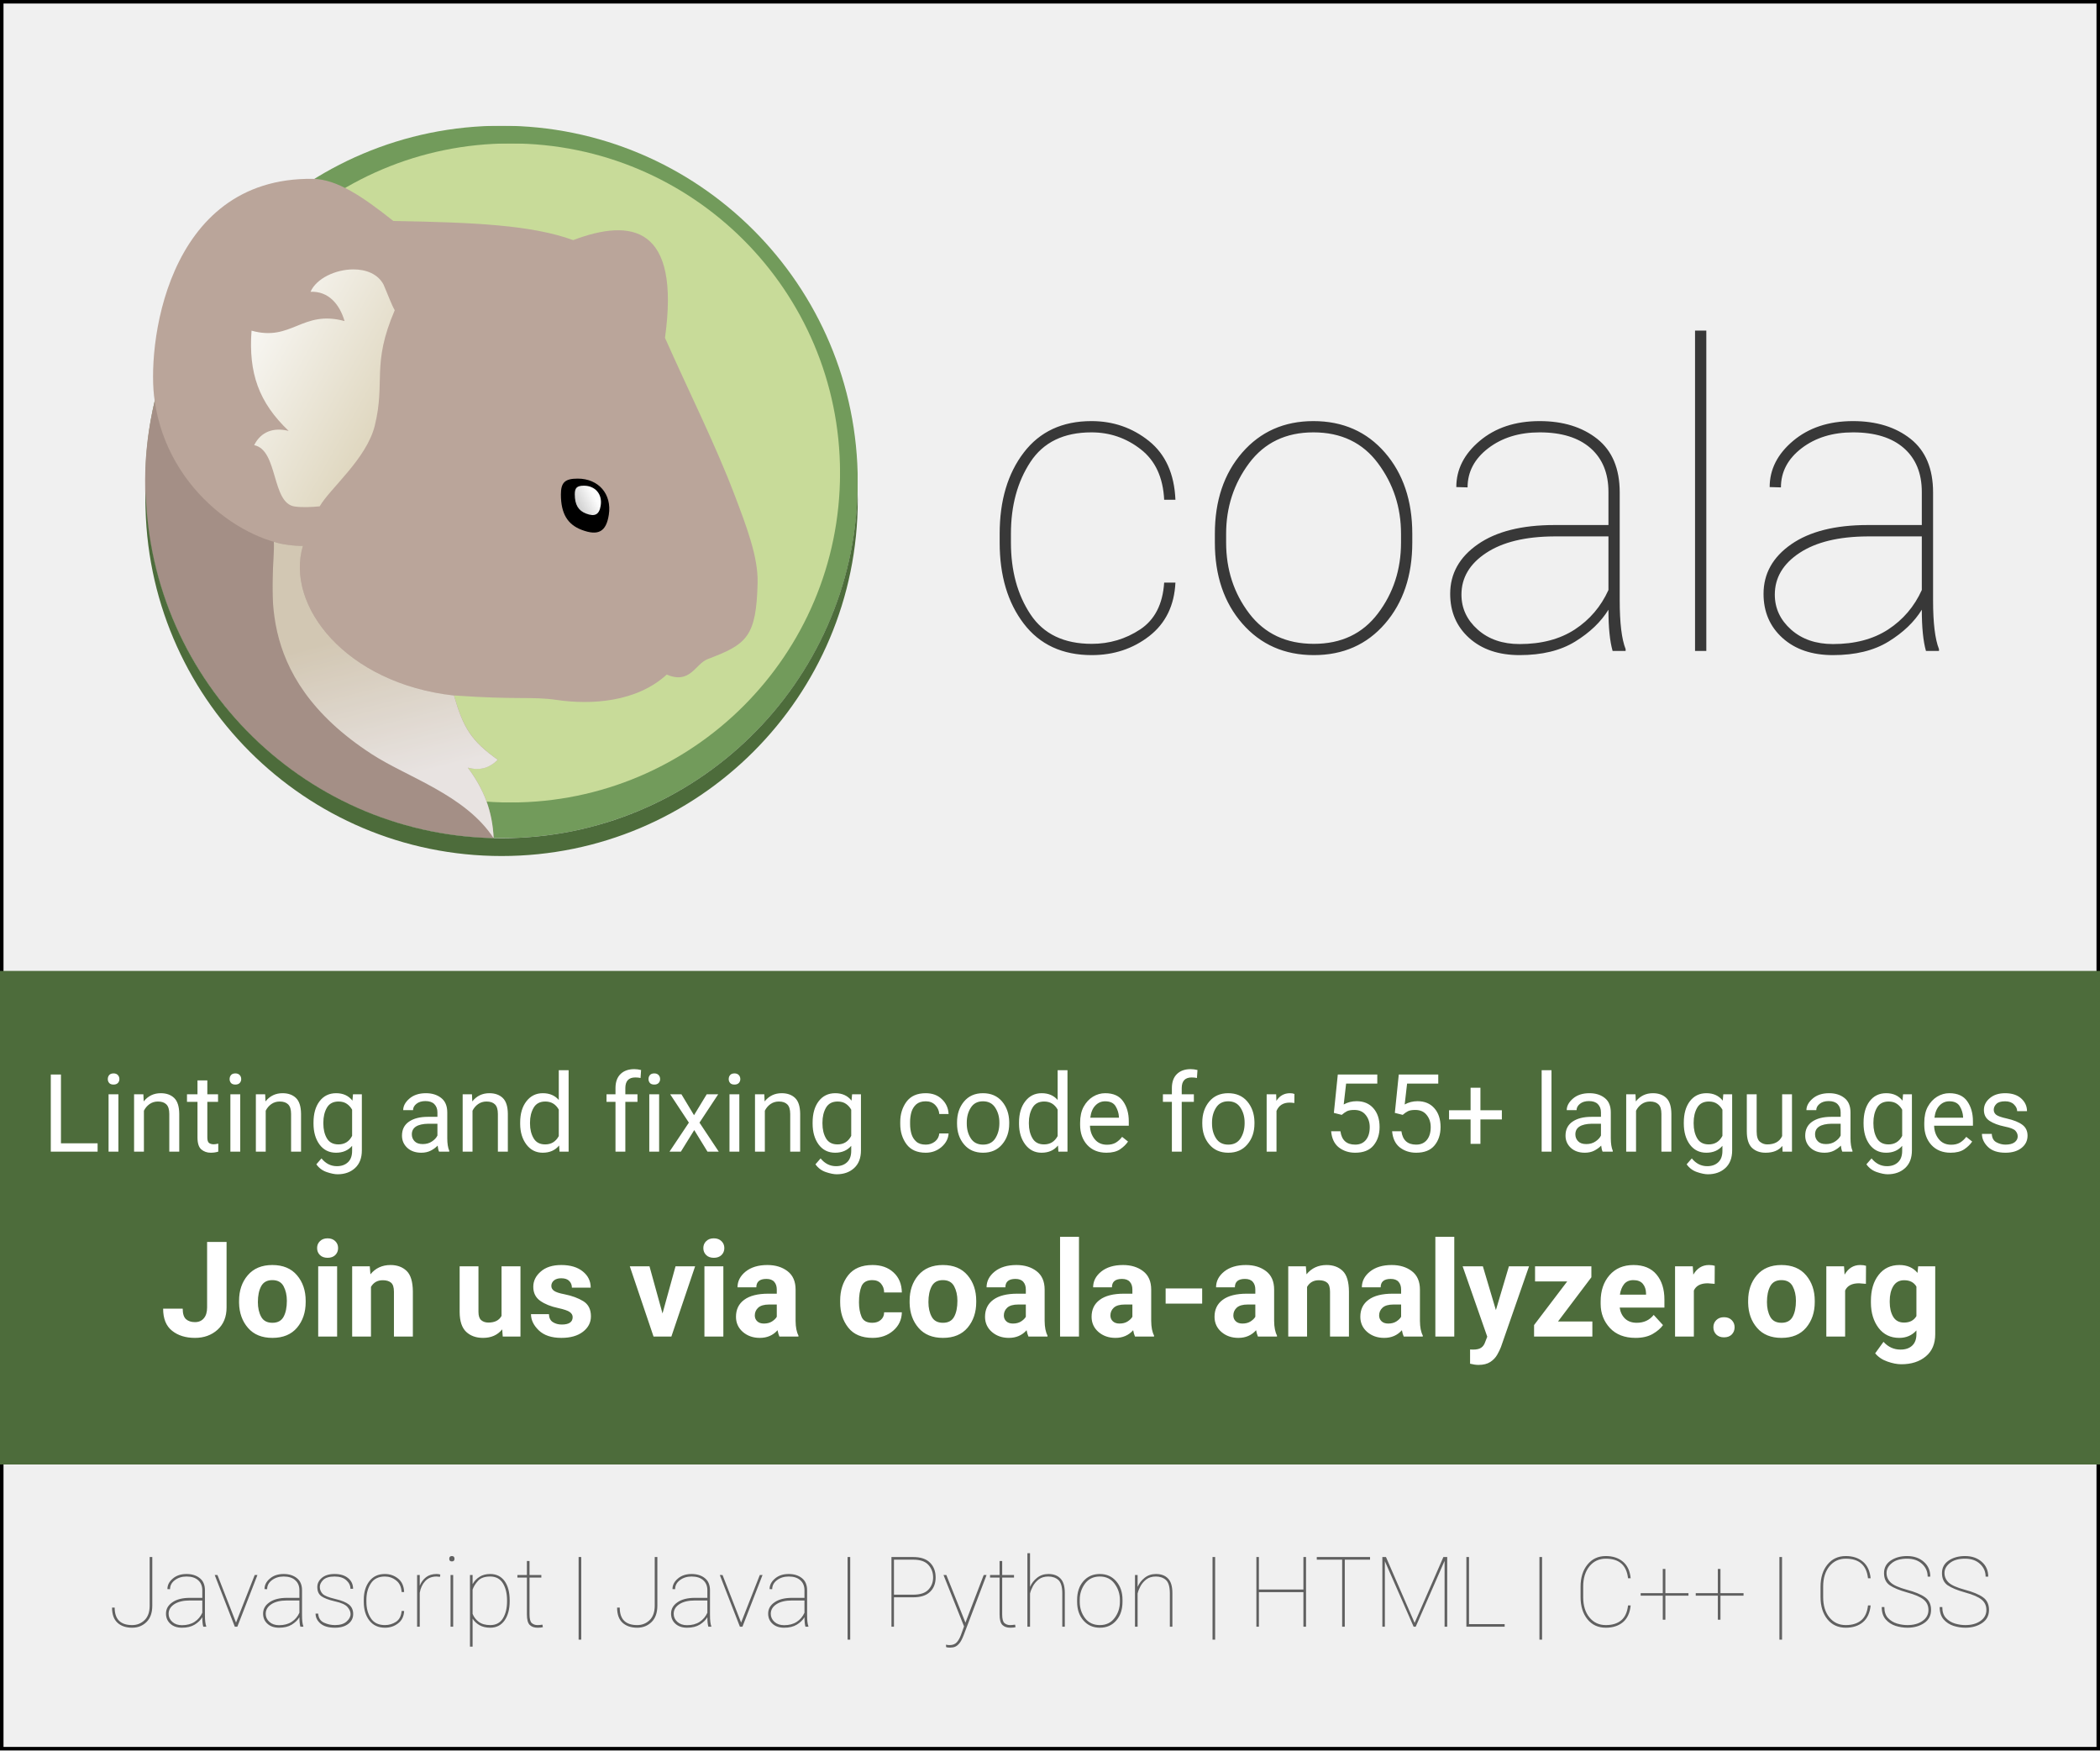
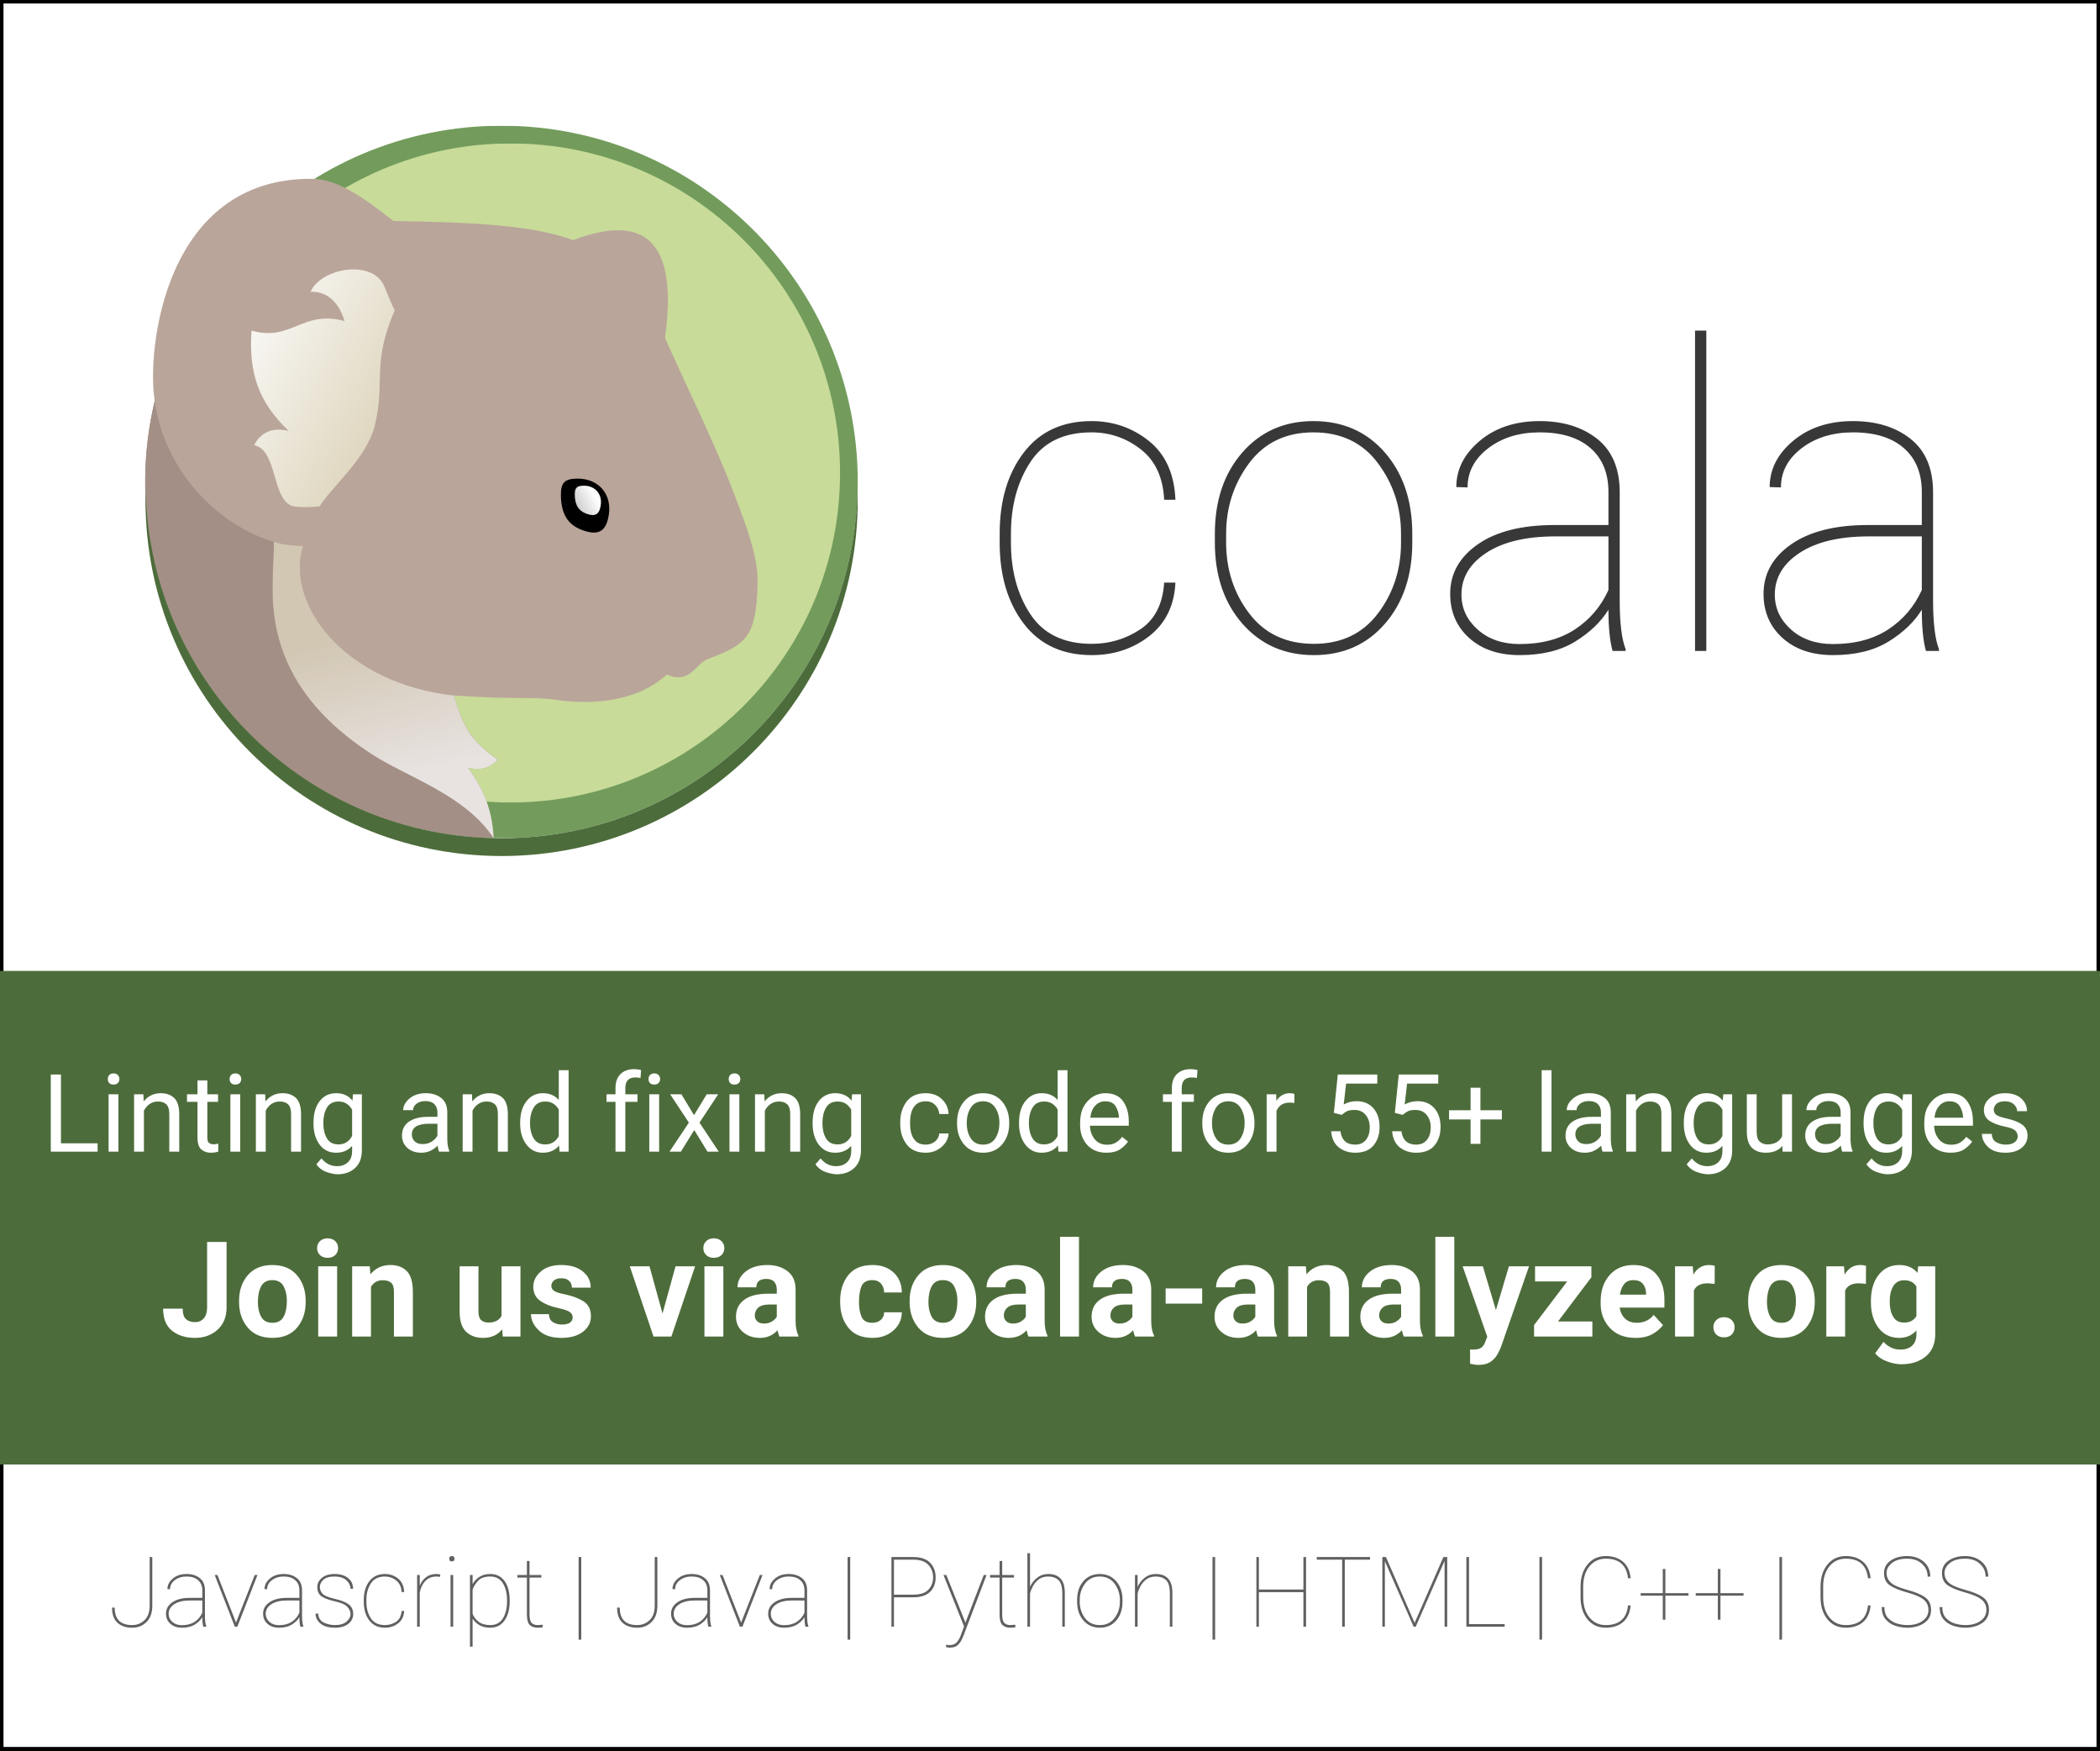
<svg xmlns="http://www.w3.org/2000/svg" id="svg2" version="1.1" xml:space="preserve" width="375" height="312.5" viewBox="0 0 375 312.5">
  <defs id="defs6">
    <clipPath clipPathUnits="userSpaceOnUse" id="clipPath16">
      <path d="M 0,250 300,250 300,0 0,0 0,250 Z" id="path18" />
    </clipPath>
    <clipPath clipPathUnits="userSpaceOnUse" id="clipPath28">
      <path d="M 0,250 300,250 300,0 0,0 0,250 Z" id="path30" />
    </clipPath>
    <clipPath clipPathUnits="userSpaceOnUse" id="clipPath36">
      <path d="m 20.778,232.044 101.759,0 0,-101.758 -101.759,0 0,101.758 z" id="path38" />
    </clipPath>
    <clipPath clipPathUnits="userSpaceOnUse" id="clipPath52">
      <path d="m 25.881,229.514 94.126,0 0,-94.126 -94.126,0 0,94.126 z" id="path54" />
    </clipPath>
    <clipPath clipPathUnits="userSpaceOnUse" id="clipPath72">
      <path d="m 20.728,192.733 50.376,0 0,-62.449 -50.376,0 0,62.449 z" id="path74" />
    </clipPath>
    <clipPath clipPathUnits="userSpaceOnUse" id="clipPath88">
      <path d="m 38.925,172.614 32.178,0 0,-42.33 -32.178,0 0,42.33 z" id="path90" />
    </clipPath>
    <clipPath clipPathUnits="userSpaceOnUse" id="clipPath92">
      <path d="m 43.272,172.035 c -2.54,-8.525 6.106,-19.647 21.579,-21.368 1.347,-4.658 2.457,-6.462 6.252,-9.182 -1.205,-1.194 -2.551,-1.576 -4.272,-1.124 2.31,-3.103 3.514,-6.192 3.69,-10.077 -4.016,6.166 -12.364,8.724 -17.388,11.993 -17.694,11.449 -13.734,25.106 -14.013,30.337 1.134,-0.37 2.952,-0.613 4.152,-0.579" id="path94" />
    </clipPath>
    <linearGradient x1="0" y1="0" x2="1" y2="0" gradientUnits="userSpaceOnUse" gradientTransform="matrix(-5.186089,20.5107,-20.5107,-5.186089,58.23734,139.1972)" spreadMethod="pad" id="linearGradient96">
      <stop style="stop-opacity:1;stop-color:#fcfcfc" offset="0" id="stop98" />
      <stop style="stop-opacity:1;stop-color:#e0d8c1" offset="1" id="stop100" />
    </linearGradient>
    <clipPath clipPathUnits="userSpaceOnUse" id="clipPath120">
      <path d="m 81.887,215.708 c 6.093,-2.203 9.975,-6.275 13.112,-13.958 l 0,0 c 1.651,11.532 -1.618,15.375 -6.737,15.375 l 0,0 c -1.919,0 -4.098,-0.539 -6.375,-1.417" id="path122" />
    </clipPath>
    <linearGradient x1="0" y1="0" x2="1" y2="0" gradientUnits="userSpaceOnUse" gradientTransform="matrix(20.38062,14.78678,-14.78678,20.38062,84.48385,205.8573)" spreadMethod="pad" id="linearGradient132">
      <stop style="stop-opacity:1;stop-color:#ffffff" offset="0" id="stop134" />
      <stop style="stop-opacity:0;stop-color:#ffffff" offset="1" id="stop136" />
    </linearGradient>
    <mask maskUnits="userSpaceOnUse" x="0" y="0" width="1" height="1" id="mask138">
      <g id="g140">
        <g id="g142">
          <g id="g144">
            <g id="g146">
              <path d="m -32768,32767 65535,0 0,-65535 -65535,0 0,65535 z" style="fill:url(#linearGradient132);stroke:none" id="path148" />
            </g>
          </g>
        </g>
      </g>
    </mask>
    <linearGradient x1="0" y1="0" x2="1" y2="0" gradientUnits="userSpaceOnUse" gradientTransform="matrix(20.38062,14.78678,-14.78678,20.38062,84.48385,205.8573)" spreadMethod="pad" id="linearGradient154">
      <stop style="stop-opacity:1;stop-color:#6c5852" offset="0" id="stop156" />
      <stop style="stop-opacity:1;stop-color:#6c5852" offset="1" id="stop158" />
    </linearGradient>
    <clipPath clipPathUnits="userSpaceOnUse" id="clipPath166">
      <path d="M 0,250 300,250 300,0 0,0 0,250 Z" id="path168" />
    </clipPath>
    <clipPath clipPathUnits="userSpaceOnUse" id="clipPath174">
      <path d="m 56.189,218.441 25.697,0 0,-6.739 -25.697,0 0,6.739 z" id="path176" />
    </clipPath>
    <clipPath clipPathUnits="userSpaceOnUse" id="clipPath178">
      <path d="m 62.161,211.702 c -1.874,3.015 -4.425,5.577 -5.972,6.739 11.616,-0.208 19.721,-0.572 25.697,-2.733 -0.041,-1.233 -0.068,-1.641 -0.022,-3.962 -3.11,-0.069 -18.417,-0.005 -19.703,-0.044 z" id="path180" />
    </clipPath>
    <linearGradient x1="0" y1="0" x2="1" y2="0" gradientUnits="userSpaceOnUse" gradientTransform="matrix(2.648979,-7.19541,7.19541,2.648979,66.87176,222.9584)" spreadMethod="pad" id="linearGradient186">
      <stop style="stop-opacity:1;stop-color:#ffffff" offset="0" id="stop188" />
      <stop style="stop-opacity:0;stop-color:#ffffff" offset="1" id="stop190" />
    </linearGradient>
    <mask maskUnits="userSpaceOnUse" x="0" y="0" width="1" height="1" id="mask192">
      <g id="g194">
        <g id="g196">
          <g id="g198">
            <g id="g200">
              <path d="m -32768,32767 65535,0 0,-65535 -65535,0 0,65535 z" style="fill:url(#linearGradient186);stroke:none" id="path202" />
            </g>
          </g>
        </g>
      </g>
    </mask>
    <linearGradient x1="0" y1="0" x2="1" y2="0" gradientUnits="userSpaceOnUse" gradientTransform="matrix(2.648979,-7.19541,7.19541,2.648979,66.87176,222.9584)" spreadMethod="pad" id="linearGradient204">
      <stop style="stop-opacity:1;stop-color:#000000" offset="0" id="stop206" />
      <stop style="stop-opacity:1;stop-color:#000000" offset="1" id="stop208" />
    </linearGradient>
    <clipPath clipPathUnits="userSpaceOnUse" id="clipPath232">
      <path d="m 26.805,194.329 c 1.404,-8.117 7.291,-17.895 18.869,-16.642 l 0,0 c 1.421,2.506 6.694,6.77 7.867,11.526 l 0,0 c 1.562,6.341 -0.507,8.657 2.85,16.479 l 0,0 c -0.881,1.537 -1.901,5.164 -3.576,7.154 l 0,0 c -2.766,3.284 -6.578,4.997 -10.376,5.035 l 0,0 c -0.052,0.001 -0.101,0.001 -0.153,0.001 l 0,0 C 30.042,217.88 25.287,203.112 26.805,194.329" id="path234" />
    </clipPath>
    <linearGradient x1="0" y1="0" x2="1" y2="0" gradientUnits="userSpaceOnUse" gradientTransform="matrix(-29.76402,17.17174,-17.17174,-29.76402,44.20097,196.8546)" spreadMethod="pad" id="linearGradient244">
      <stop style="stop-opacity:1;stop-color:#ffffff" offset="0" id="stop246" />
      <stop style="stop-opacity:0;stop-color:#ffffff" offset="1" id="stop248" />
    </linearGradient>
    <mask maskUnits="userSpaceOnUse" x="0" y="0" width="1" height="1" id="mask250">
      <g id="g252">
        <g id="g254">
          <g id="g256">
            <g id="g258">
              <path d="m -32768,32767 65535,0 0,-65535 -65535,0 0,65535 z" style="fill:url(#linearGradient244);stroke:none" id="path260" />
            </g>
          </g>
        </g>
      </g>
    </mask>
    <linearGradient x1="0" y1="0" x2="1" y2="0" gradientUnits="userSpaceOnUse" gradientTransform="matrix(-29.76402,17.17174,-17.17174,-29.76402,44.20097,196.8546)" spreadMethod="pad" id="linearGradient266">
      <stop style="stop-opacity:1;stop-color:#6c5852" offset="0" id="stop268" />
      <stop style="stop-opacity:1;stop-color:#6c5852" offset="1" id="stop270" />
    </linearGradient>
    <linearGradient x1="0" y1="0" x2="1" y2="0" gradientUnits="userSpaceOnUse" gradientTransform="matrix(22.75752,-12.71981,12.71981,22.75752,31.40926,203.2878)" spreadMethod="pad" id="linearGradient286">
      <stop style="stop-opacity:1;stop-color:#fcfcfc" offset="0" id="stop288" />
      <stop style="stop-opacity:1;stop-color:#e0d8c1" offset="1" id="stop290" />
    </linearGradient>
    <clipPath clipPathUnits="userSpaceOnUse" id="clipPath298">
      <path d="M 0,250 300,250 300,0 0,0 0,250 Z" id="path300" />
    </clipPath>
    <linearGradient x1="0" y1="0" x2="1" y2="0" gradientUnits="userSpaceOnUse" gradientTransform="matrix(-2.955646,-1.589725,1.584125,-2.966095,84.93102,179.0956)" spreadMethod="pad" id="linearGradient318">
      <stop style="stop-opacity:1;stop-color:#fcfcfc" offset="0" id="stop320" />
      <stop style="stop-opacity:1;stop-color:#c7c7c7" offset="1" id="stop322" />
    </linearGradient>
    <clipPath clipPathUnits="userSpaceOnUse" id="clipPath330">
      <path d="m 96.192,167.746 c -0.033,-7.179 -3.898,-7.181 -0.94,-14.089 l 0,0 c 3.18,-0.959 5.617,0.581 7.3,1.544 l 0,0 c 1.872,1.069 5.859,3.843 5.836,10.763 l 0,0 c -0.012,3.62 -2.697,11.734 -3.512,13.512 l 0,0 c -0.272,0.594 -0.696,0.861 -1.213,0.861 l 0,0 c -2.569,-10e-4 -7.443,-6.581 -7.471,-12.591" id="path332" />
    </clipPath>
    <linearGradient x1="0" y1="0" x2="1" y2="0" gradientUnits="userSpaceOnUse" gradientTransform="matrix(24.58505,16.37676,-16.37676,24.58505,99.67973,165.6892)" spreadMethod="pad" id="linearGradient342">
      <stop style="stop-opacity:1;stop-color:#ffffff" offset="0" id="stop344" />
      <stop style="stop-opacity:0;stop-color:#ffffff" offset="1" id="stop346" />
    </linearGradient>
    <mask maskUnits="userSpaceOnUse" x="0" y="0" width="1" height="1" id="mask348">
      <g id="g350">
        <g id="g352">
          <g id="g354">
            <g id="g356">
              <path d="m -32768,32767 65535,0 0,-65535 -65535,0 0,65535 z" style="fill:url(#linearGradient342);stroke:none" id="path358" />
            </g>
          </g>
        </g>
      </g>
    </mask>
    <linearGradient x1="0" y1="0" x2="1" y2="0" gradientUnits="userSpaceOnUse" gradientTransform="matrix(24.58505,16.37676,-16.37676,24.58505,99.67973,165.6892)" spreadMethod="pad" id="linearGradient364">
      <stop style="stop-opacity:1;stop-color:#6c5852" offset="0" id="stop366" />
      <stop style="stop-opacity:1;stop-color:#6c5852" offset="1" id="stop368" />
    </linearGradient>
    <clipPath clipPathUnits="userSpaceOnUse" id="clipPath376">
      <path d="M 0,250 300,250 300,0 0,0 0,250 Z" id="path378" />
    </clipPath>
    <clipPath clipPathUnits="userSpaceOnUse" id="clipPath384">
      <path d="m 74.084,160.224 21.92,0 0,-10.033 -21.92,0 0,10.033 z" id="path386" />
    </clipPath>
    <clipPath clipPathUnits="userSpaceOnUse" id="clipPath388">
      <path d="m 96.004,153.929 c -7.785,-5.474 -11.425,-3.22 -18.351,-3.554 -8.094,10.407 -0.101,9.688 1.42,9.849 3.811,-3.41 11.084,-10.341 16.931,-6.295" id="path390" />
    </clipPath>
    <linearGradient x1="0" y1="0" x2="1" y2="0" gradientUnits="userSpaceOnUse" gradientTransform="matrix(-6.321452,-7.686954,7.686954,-6.321452,89.97244,162.1302)" spreadMethod="pad" id="linearGradient396">
      <stop style="stop-opacity:1;stop-color:#ffffff" offset="0" id="stop398" />
      <stop style="stop-opacity:0;stop-color:#ffffff" offset="1" id="stop400" />
    </linearGradient>
    <mask maskUnits="userSpaceOnUse" x="0" y="0" width="1" height="1" id="mask402">
      <g id="g404">
        <g id="g406">
          <g id="g408">
            <g id="g410">
              <path d="m -32768,32767 65535,0 0,-65535 -65535,0 0,65535 z" style="fill:url(#linearGradient396);stroke:none" id="path412" />
            </g>
          </g>
        </g>
      </g>
    </mask>
    <linearGradient x1="0" y1="0" x2="1" y2="0" gradientUnits="userSpaceOnUse" gradientTransform="matrix(-6.321452,-7.686954,7.686954,-6.321452,89.97244,162.1302)" spreadMethod="pad" id="linearGradient414">
      <stop style="stop-opacity:1;stop-color:#000000" offset="0" id="stop416" />
      <stop style="stop-opacity:1;stop-color:#000000" offset="1" id="stop418" />
    </linearGradient>
  </defs>
  <g id="g10" transform="matrix(1.25,0,0,-1.25,0,312.5)">
-     <g id="g12">
-       <g id="g14" clip-path="url(#clipPath16)">
-         <path d="M 300,0 0,0 0,250 300,250 300,0 Z" style="fill:none;stroke:#000000;stroke-width:1;stroke-linecap:butt;stroke-linejoin:miter;stroke-miterlimit:10;stroke-dasharray:none;stroke-opacity:1" id="path20" />
-       </g>
-     </g>
+     <path d="M 300,0 0,0 0,250 300,250 300,0 Z" style="fill:#ffffff;stroke:#000000;stroke-width:1;stroke-linecap:butt;stroke-linejoin:miter;stroke-miterlimit:10;stroke-dasharray:none;stroke-opacity:1;fill-opacity:1;opacity:0.99" id="path20" />
    <path d="m 0,40.84 300,0 0,70.493 -300,0 0,-70.493 z" style="fill:#4d6c3b;fill-opacity:1;fill-rule:nonzero;stroke:none" id="path22" />
    <g id="g24">
      <g id="g26" clip-path="url(#clipPath28)">
        <g id="g32">
          <g id="g34" />
          <g id="g40">
            <g clip-path="url(#clipPath36)" id="g42" style="opacity:0.946">
              <g transform="translate(71.6576,232.0441)" id="g44">
                <path d="m 0,0 c -28.1,0 -50.879,-22.779 -50.879,-50.879 0,-28.1 22.779,-50.879 50.879,-50.879 28.1,0 50.879,22.779 50.879,50.879 C 50.879,-22.779 28.1,0 0,0" style="fill:#6b9753;fill-opacity:1;fill-rule:nonzero;stroke:none" id="path46" />
              </g>
            </g>
          </g>
        </g>
        <g id="g48">
          <g id="g50" />
          <g id="g56">
            <g clip-path="url(#clipPath52)" id="g58" style="opacity:0.946">
              <g transform="translate(72.9439,229.5145)" id="g60">
                <path d="m 0,0 c 25.992,0 47.063,-21.071 47.063,-47.063 0,-25.993 -21.071,-47.064 -47.063,-47.064 -25.992,0 -47.063,21.071 -47.063,47.064 C -47.063,-21.071 -25.992,0 0,0" style="fill:#ccde9c;fill-opacity:1;fill-rule:nonzero;stroke:none" id="path62" />
              </g>
            </g>
          </g>
        </g>
        <g id="g64" transform="translate(101.1216,155.8763)">
          <path d="m 0,0 c -1.814,-0.685 -2.49,-3.656 -5.87,-2.22 -4.326,-3.942 -10.75,-4.348 -15.739,-3.62 -3.573,0.522 -5.59,-0.012 -14.666,0.64 1.341,-4.63 2.462,-6.44 6.257,-9.191 -1.203,-1.21 -2.568,-1.547 -4.273,-1.124 2.325,-3.063 3.481,-6.157 3.691,-10.077 -33.705,0.953 -55.631,32.493 -48.418,62.449 -1.178,7.235 1.353,31.996 22.579,31.724 3.436,-0.044 7.095,-2.513 11.507,-6.016 11.616,-0.209 19.72,-0.572 25.697,-2.733 8.359,3.163 15.33,1.983 13.112,-13.958 C -2.853,38.494 1.054,30.683 3.754,23.6 5.581,18.809 7.19,14.542 7.108,10.922 6.932,3.167 5.568,2.103 0,0" style="fill:#baa59a;fill-opacity:1;fill-rule:nonzero;stroke:none" id="path66" />
        </g>
        <g id="g68">
          <g id="g70" />
          <g id="g76">
            <g clip-path="url(#clipPath72)" id="g78" style="opacity:0.493">
              <g transform="translate(43.2716,172.0347)" id="g80">
                <path d="m 0,0 c -2.54,-8.525 6.106,-19.647 21.58,-21.367 1.347,-4.634 2.455,-6.461 6.252,-9.182 -1.216,-1.185 -2.571,-1.557 -4.273,-1.124 2.311,-3.092 3.509,-6.186 3.691,-10.078 -33.712,0.965 -55.635,32.483 -48.418,62.449 C -19.28,7.516 -7.393,-0.216 0,0" style="fill:#8e7a72;fill-opacity:1;fill-rule:nonzero;stroke:none" id="path82" />
              </g>
            </g>
          </g>
        </g>
        <g id="g84">
          <g id="g86" />
          <g id="g102">
            <g clip-path="url(#clipPath88)" id="g104" style="opacity:0.769">
              <g id="g106">
                <g clip-path="url(#clipPath92)" id="g108">
                  <g id="g110">
                    <g id="g112">
                      <path d="m 43.272,172.035 c -2.54,-8.525 6.106,-19.647 21.579,-21.368 1.347,-4.658 2.457,-6.462 6.252,-9.182 -1.205,-1.194 -2.551,-1.576 -4.272,-1.124 2.31,-3.103 3.514,-6.192 3.69,-10.077 -4.016,6.166 -12.364,8.724 -17.388,11.993 -17.694,11.449 -13.734,25.106 -14.013,30.337 1.134,-0.37 2.952,-0.613 4.152,-0.579" style="fill:url(#linearGradient96);stroke:none" id="path114" />
                    </g>
                  </g>
                </g>
              </g>
            </g>
          </g>
        </g>
      </g>
    </g>
    <g id="g116">
      <g id="g118" clip-path="url(#clipPath120)">
        <g id="g124">
          <g id="g126" />
          <g id="g150" mask="url(#mask138)">
            <g id="g152">
              <path d="m 81.887,215.708 c 6.093,-2.203 9.975,-6.275 13.112,-13.958 l 0,0 c 1.651,11.532 -1.618,15.375 -6.737,15.375 l 0,0 c -1.919,0 -4.098,-0.539 -6.375,-1.417" style="fill:url(#linearGradient154);stroke:none" id="path160" />
            </g>
          </g>
        </g>
      </g>
    </g>
    <g id="g162">
      <g id="g164" clip-path="url(#clipPath166)">
        <g id="g170">
          <g id="g172" />
          <g id="g210">
            <g clip-path="url(#clipPath174)" id="g212" style="opacity:0.639">
              <g id="g214">
                <g clip-path="url(#clipPath178)" id="g216">
                  <g id="g218">
                    <g id="g220" />
                    <g mask="url(#mask192)" id="g222">
                      <g id="g224">
                        <path d="m 62.161,211.702 c -1.874,3.015 -4.425,5.577 -5.972,6.739 11.616,-0.208 19.721,-0.572 25.697,-2.733 -0.041,-1.233 -0.068,-1.641 -0.022,-3.962 -3.11,-0.069 -18.417,-0.005 -19.703,-0.044 z" style="fill:url(#linearGradient204);stroke:none" id="path226" />
                      </g>
                    </g>
                  </g>
                </g>
              </g>
            </g>
          </g>
        </g>
      </g>
    </g>
    <g id="g228">
      <g id="g230" clip-path="url(#clipPath232)">
        <g id="g236">
          <g id="g238" />
          <g id="g262" mask="url(#mask250)">
            <g id="g264">
              <path d="m 26.805,194.329 c 1.404,-8.117 7.291,-17.895 18.869,-16.642 l 0,0 c 1.421,2.506 6.694,6.77 7.867,11.526 l 0,0 c 1.562,6.341 -0.507,8.657 2.85,16.479 l 0,0 c -0.881,1.537 -1.901,5.164 -3.576,7.154 l 0,0 c -2.766,3.284 -6.578,4.997 -10.376,5.035 l 0,0 c -0.052,0.001 -0.101,0.001 -0.153,0.001 l 0,0 C 30.042,217.88 25.287,203.112 26.805,194.329" style="fill:url(#linearGradient266);stroke:none" id="path272" />
            </g>
          </g>
        </g>
      </g>
    </g>
    <g id="g274">
      <g id="g276">
        <g id="g282">
          <g id="g284">
            <path d="m 44.36,208.326 c 2.578,0.114 4.157,-1.785 4.864,-4.183 l 0,0 c -3.041,0.83 -4.928,0.077 -6.779,-0.676 l 0,0 c -1.839,-0.747 -3.643,-1.495 -6.51,-0.692 l 0,0 c -0.443,-6.052 1.027,-10.243 5.307,-14.32 l 0,0 c -2.153,0.542 -3.969,-0.097 -4.931,-2.034 l 0,0 c 3.44,-0.687 2.458,-8.272 5.772,-8.756 l 0,0 c 1.026,-0.165 2.602,-0.085 3.591,0.022 l 0,0 c 1.421,2.506 6.694,6.77 7.867,11.526 l 0,0 c 1.562,6.341 -0.507,8.657 2.85,16.479 l 0,0 c -0.469,0.818 -0.978,2.231 -1.604,3.672 l 0,0 c -0.805,1.515 -2.495,2.162 -4.299,2.161 l 0,0 c -2.526,0 -5.275,-1.268 -6.128,-3.199" style="fill:url(#linearGradient286);stroke:none" id="path292" />
          </g>
        </g>
      </g>
    </g>
    <g id="g294">
      <g id="g296" clip-path="url(#clipPath298)">
        <g id="g302" transform="translate(83.1055,174.3214)">
          <path d="M 0,0 C -2.048,0.774 -2.975,2.348 -2.977,5.054 -2.978,6.774 -2.4,7.322 -0.582,7.323 2.408,7.324 4.32,5.111 3.87,2.169 3.498,-0.26 2.367,-0.895 0,0" style="fill:#000000;fill-opacity:1;fill-rule:nonzero;stroke:none" id="path304" />
        </g>
      </g>
    </g>
    <g id="g306">
      <g id="g308">
        <g id="g314">
          <g id="g316">
            <path d="m 83.408,180.633 c -0.986,-0.001 -1.299,-0.299 -1.298,-1.234 l 0,0 c 0.001,-1.472 0.503,-2.329 1.613,-2.75 l 0,0 c 1.283,-0.486 1.896,-0.141 2.097,1.18 l 0,0 c 0.244,1.6 -0.792,2.804 -2.411,2.804 l 0,0 c 0,0 -0.001,0 -0.001,0" style="fill:url(#linearGradient318);stroke:none" id="path324" />
          </g>
        </g>
      </g>
    </g>
    <g id="g326">
      <g id="g328" clip-path="url(#clipPath330)">
        <g id="g334">
          <g id="g336" />
          <g id="g360" mask="url(#mask348)">
            <g id="g362">
              <path d="m 96.192,167.746 c -0.033,-7.179 -3.898,-7.181 -0.94,-14.089 l 0,0 c 3.18,-0.959 5.617,0.581 7.3,1.544 l 0,0 c 1.872,1.069 5.859,3.843 5.836,10.763 l 0,0 c -0.012,3.62 -2.697,11.734 -3.512,13.512 l 0,0 c -0.272,0.594 -0.696,0.861 -1.213,0.861 l 0,0 c -2.569,-10e-4 -7.443,-6.581 -7.471,-12.591" style="fill:url(#linearGradient364);stroke:none" id="path370" />
            </g>
          </g>
        </g>
      </g>
    </g>
    <g id="g372">
      <g id="g374" clip-path="url(#clipPath376)">
        <g id="g380">
          <g id="g382" />
          <g id="g420">
            <g clip-path="url(#clipPath384)" id="g422" style="opacity:0.887">
              <g id="g424">
                <g clip-path="url(#clipPath388)" id="g426">
                  <g id="g428">
                    <g id="g430" />
                    <g mask="url(#mask402)" id="g432">
                      <g id="g434">
                        <path d="m 96.004,153.929 c -7.785,-5.474 -11.425,-3.22 -18.351,-3.554 -8.094,10.407 -0.101,9.688 1.42,9.849 3.811,-3.41 11.084,-10.341 16.931,-6.295" style="fill:url(#linearGradient414);stroke:none" id="path436" />
                      </g>
                    </g>
                  </g>
                </g>
              </g>
            </g>
          </g>
        </g>
        <g id="g438" transform="translate(20.8082,179.8929)">
          <path d="m 0,0 c -0.01,-0.424 -0.03,-0.845 -0.03,-1.272 0,-28.1 22.78,-50.879 50.879,-50.879 28.1,0 50.88,22.779 50.88,50.879 0,0.427 -0.02,0.848 -0.03,1.272 C 101.022,-27.51 78.523,-49.607 50.849,-49.607 23.176,-49.607 0.677,-27.51 0,0" style="fill:#4d6c3b;fill-opacity:1;fill-rule:nonzero;stroke:none" id="path440" />
        </g>
      </g>
    </g>
    <text transform="matrix(1,0,0,-1,5.9741,85.5234)" style="font-variant:normal;font-weight:normal;font-stretch:normal;font-size:15.5px;font-family:Roboto;-inkscape-font-specification:Roboto-Regular;writing-mode:lr-tb;fill:#ffffff;fill-opacity:1;fill-rule:nonzero;stroke:none" id="text442">
      <tspan x="0 8.37 12.276 21.08 26.443 30.349 39.153 47.957 51.817 60.341 69.145 77.95 81.809 87.157 91.062 98.859 102.765 111.569 120.373 124.233 132.463 141.267 150.071 158.28 162.132 167.479 176.283 181.6 185.451 194.178 202.904 211.693 215.545 219.451 227.976 236.78 245.584 254.388 262.927 271.731 279.93" y="0" id="tspan444">Linting and fixing code for 55+ languages</tspan>
    </text>
    <text transform="scale(1,-1)" style="font-variant:normal;font-weight:bold;font-stretch:normal;font-size:19px;font-family:Roboto;-inkscape-font-specification:Roboto-Bold;writing-mode:lr-tb;fill:#ffffff;fill-opacity:1;fill-rule:nonzero;stroke:none" id="text446" x="22.928" y="-59.112">
      <tspan id="tspan448" x="22.928" y="-59.112">Join us via coala-analyzer.org</tspan>
    </text>
    <text transform="matrix(1,0,0,-1,139.9189,157.0303)" style="font-variant:normal;font-weight:100;font-stretch:normal;font-size:61px;font-family:Roboto;-inkscape-font-specification:Roboto-Thin;writing-mode:lr-tb;fill:#383838;fill-opacity:1;fill-rule:nonzero;stroke:none" id="text450">
      <tspan x="0 30.927 64.294 96.502 109.068" y="0" id="tspan452">coala</tspan>
    </text>
    <text transform="matrix(1,0,0,-1,15.397,17.6689)" style="font-variant:normal;font-weight:100;font-stretch:normal;font-size:14px;font-family:Roboto;-inkscape-font-specification:Roboto-Thin;writing-mode:lr-tb;fill:#606060;fill-opacity:1;fill-rule:nonzero;stroke:none" id="text454">
      <tspan x="0 7.686 14.977 21.56 28.952 35.924 43.022 47.67 50.554 58.212 62.538 65.884 68.656 72.002 79.688 86.995 93.577 100.969 104.315 107.087 110.433 118.952 125.644 129.97 137.628 145.286 152.944 156.29 159.062 162.408 172.06 180.432 192.43 199.654 203 205.772 209.118 218.19 226.058 233.926 237.272 240.044 243.39 252.462 260.82" y="0" id="tspan456">Javascript | Java | Python | HTML | C++ | CSS</tspan>
    </text>
  </g>
</svg>
